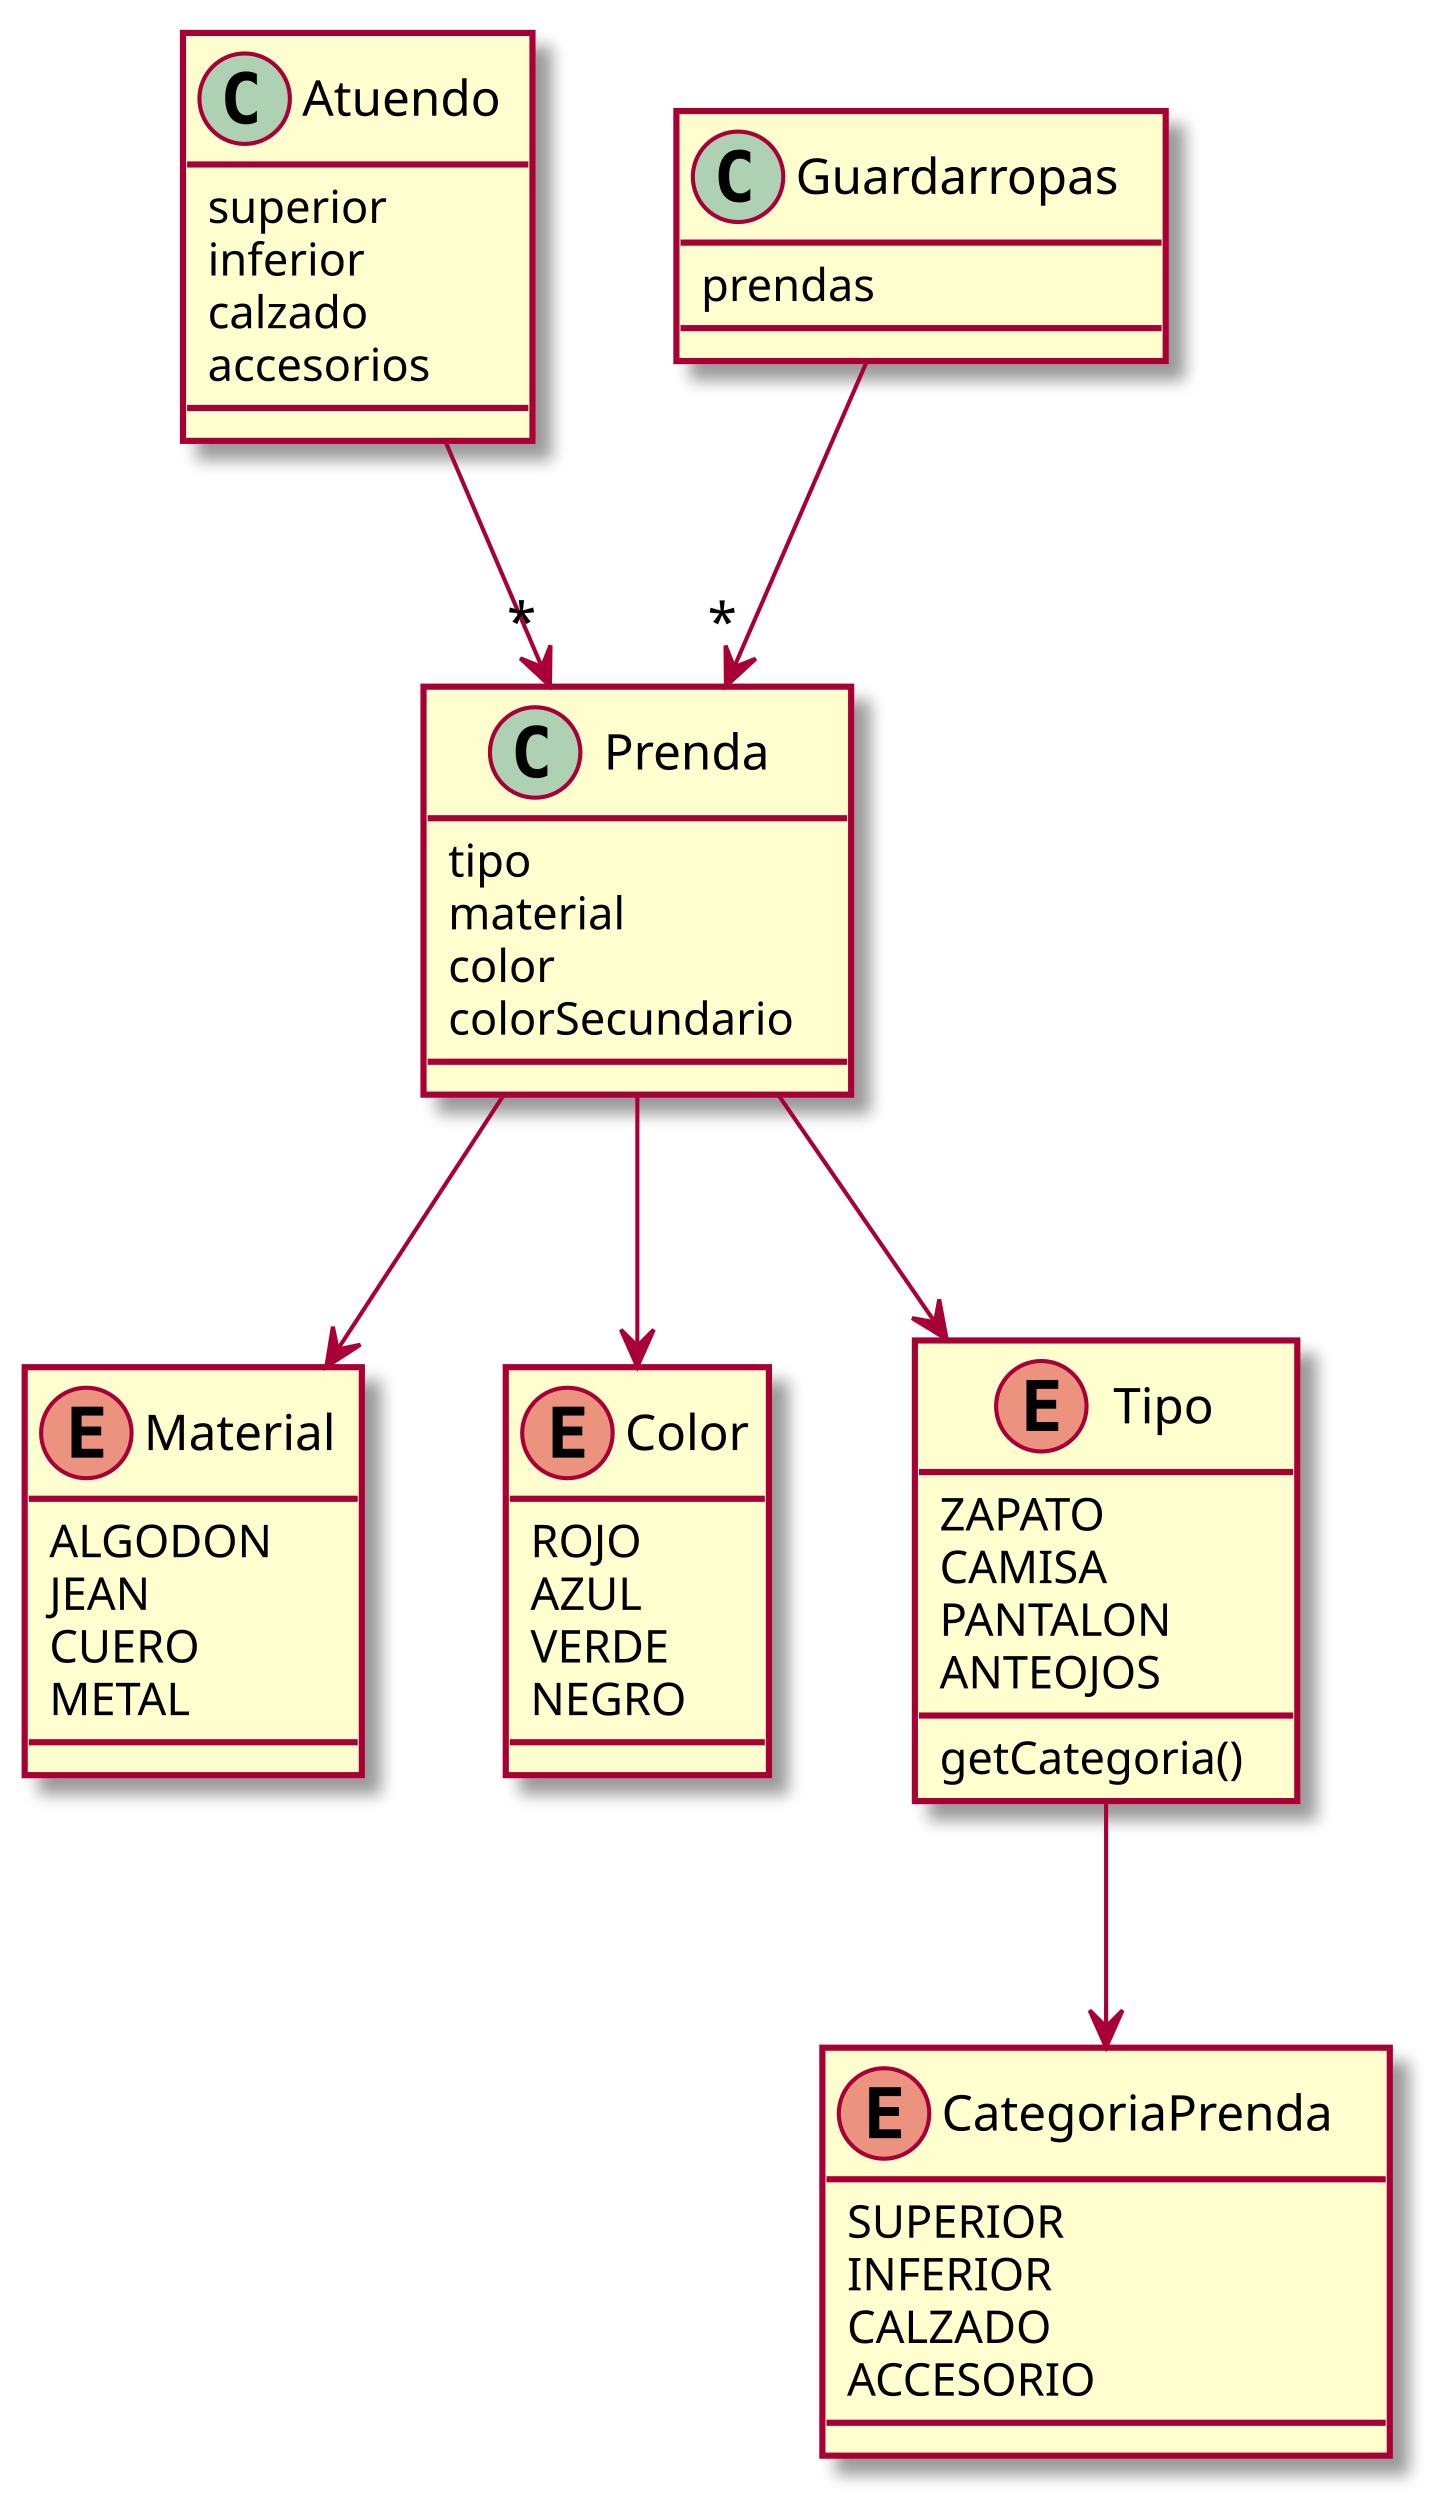
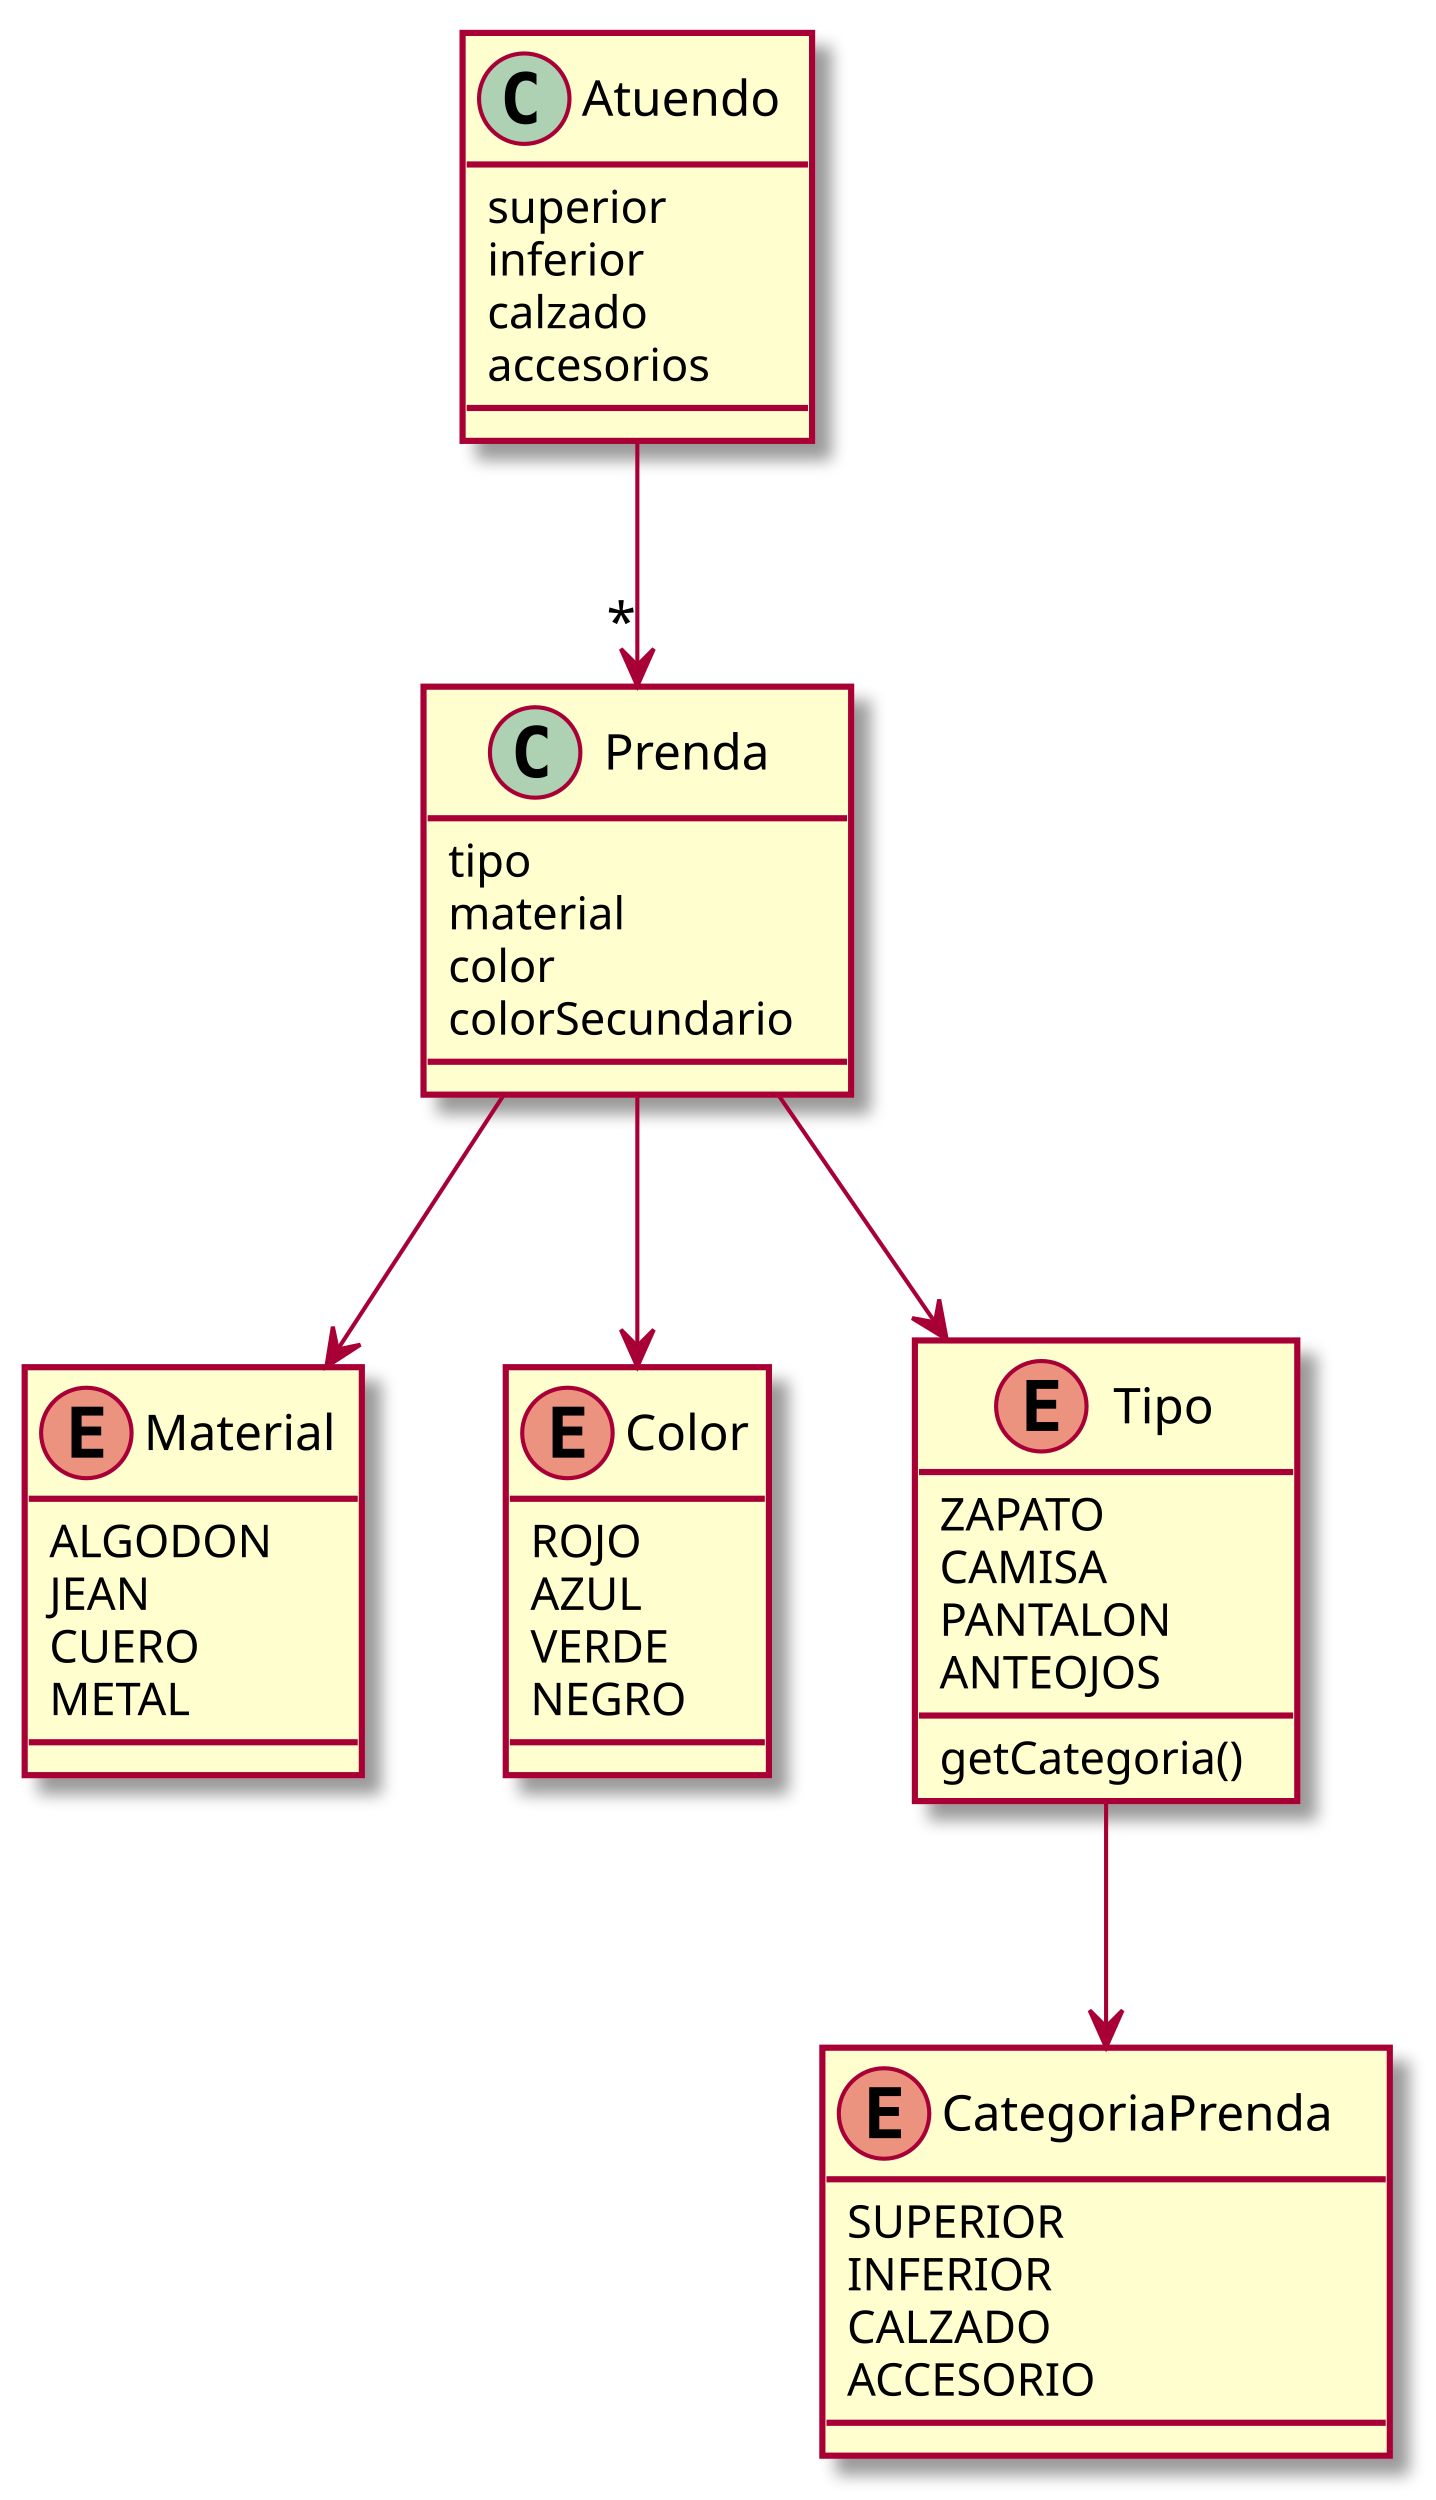
<svg xmlns="http://www.w3.org/2000/svg" contentScriptType="application/ecmascript" contentStyleType="text/css" height="608px" preserveAspectRatio="none" style="width:349px;height:608px;" version="1.1" viewBox="0 0 349 608" width="349px" zoomAndPan="magnify">
  <defs>
-     <filter height="300%" id="fpdxg6s2efumq" width="300%" x="-1" y="-1">
+     <filter height="300%" id="fd0ut9xolzc64" width="300%" x="-1" y="-1">
      <feGaussianBlur result="blurOut" stdDeviation="2.0" />
      <feColorMatrix in="blurOut" result="blurOut2" type="matrix" values="0 0 0 0 0 0 0 0 0 0 0 0 0 0 0 0 0 0 .4 0" />
      <feOffset dx="4.0" dy="4.0" in="blurOut2" result="blurOut3" />
      <feBlend in="SourceGraphic" in2="blurOut3" mode="normal" />
    </filter>
  </defs>
  <g>
-     <rect fill="#FEFECE" filter="url(#fpdxg6s2efumq)" height="99.219" id="Atuendo" style="stroke: #A80036; stroke-width: 1.5;" width="85" x="44.5" y="8" />
-     <ellipse cx="59.5" cy="24" fill="#ADD1B2" rx="11" ry="11" style="stroke: #A80036; stroke-width: 1.0;" />
-     <path d="M62.469,29.641 Q61.891,29.938 61.25,30.086 Q60.609,30.234 59.906,30.234 Q57.406,30.234 56.086,28.586 Q54.766,26.938 54.766,23.812 Q54.766,20.688 56.086,19.031 Q57.406,17.375 59.906,17.375 Q60.609,17.375 61.258,17.531 Q61.906,17.688 62.469,17.984 L62.469,20.703 Q61.844,20.125 61.25,19.852 Q60.656,19.578 60.031,19.578 Q58.688,19.578 58,20.648 Q57.312,21.719 57.312,23.812 Q57.312,25.906 58,26.977 Q58.688,28.047 60.031,28.047 Q60.656,28.047 61.25,27.773 Q61.844,27.5 62.469,26.922 L62.469,29.641 Z " />
-     <text fill="#000000" font-family="sans-serif" font-size="12" lengthAdjust="spacingAndGlyphs" textLength="53" x="73.5" y="28.154">Atuendo</text>
-     <line style="stroke: #A80036; stroke-width: 1.5;" x1="45.5" x2="128.5" y1="40" y2="40" />
-     <text fill="#000000" font-family="sans-serif" font-size="11" lengthAdjust="spacingAndGlyphs" textLength="48" x="50.5" y="54.21">superior</text>
-     <text fill="#000000" font-family="sans-serif" font-size="11" lengthAdjust="spacingAndGlyphs" textLength="41" x="50.5" y="67.015">inferior</text>
-     <text fill="#000000" font-family="sans-serif" font-size="11" lengthAdjust="spacingAndGlyphs" textLength="42" x="50.5" y="79.82">calzado</text>
-     <text fill="#000000" font-family="sans-serif" font-size="11" lengthAdjust="spacingAndGlyphs" textLength="62" x="50.5" y="92.624">accesorios</text>
-     <line style="stroke: #A80036; stroke-width: 1.5;" x1="45.5" x2="128.5" y1="99.219" y2="99.219" />
-     <rect fill="#FEFECE" filter="url(#fpdxg6s2efumq)" height="99.219" id="CategoriaPrenda" style="stroke: #A80036; stroke-width: 1.5;" width="138" x="200" y="498" />
+     <rect fill="#FEFECE" filter="url(#fd0ut9xolzc64)" height="99.219" id="Atuendo" style="stroke: #A80036; stroke-width: 1.5;" width="85" x="112.5" y="8" />
+     <ellipse cx="127.5" cy="24" fill="#ADD1B2" rx="11" ry="11" style="stroke: #A80036; stroke-width: 1.0;" />
+     <path d="M130.469,29.641 Q129.891,29.938 129.25,30.086 Q128.609,30.234 127.906,30.234 Q125.406,30.234 124.086,28.586 Q122.766,26.938 122.766,23.812 Q122.766,20.688 124.086,19.031 Q125.406,17.375 127.906,17.375 Q128.609,17.375 129.258,17.531 Q129.906,17.688 130.469,17.984 L130.469,20.703 Q129.844,20.125 129.25,19.852 Q128.656,19.578 128.031,19.578 Q126.688,19.578 126,20.648 Q125.312,21.719 125.312,23.812 Q125.312,25.906 126,26.977 Q126.688,28.047 128.031,28.047 Q128.656,28.047 129.25,27.773 Q129.844,27.5 130.469,26.922 L130.469,29.641 Z " />
+     <text fill="#000000" font-family="sans-serif" font-size="12" lengthAdjust="spacingAndGlyphs" textLength="53" x="141.5" y="28.154">Atuendo</text>
+     <line style="stroke: #A80036; stroke-width: 1.5;" x1="113.5" x2="196.5" y1="40" y2="40" />
+     <text fill="#000000" font-family="sans-serif" font-size="11" lengthAdjust="spacingAndGlyphs" textLength="48" x="118.5" y="54.21">superior</text>
+     <text fill="#000000" font-family="sans-serif" font-size="11" lengthAdjust="spacingAndGlyphs" textLength="41" x="118.5" y="67.015">inferior</text>
+     <text fill="#000000" font-family="sans-serif" font-size="11" lengthAdjust="spacingAndGlyphs" textLength="42" x="118.5" y="79.82">calzado</text>
+     <text fill="#000000" font-family="sans-serif" font-size="11" lengthAdjust="spacingAndGlyphs" textLength="62" x="118.5" y="92.624">accesorios</text>
+     <line style="stroke: #A80036; stroke-width: 1.5;" x1="113.5" x2="196.5" y1="99.219" y2="99.219" />
+     <rect fill="#FEFECE" filter="url(#fd0ut9xolzc64)" height="99.219" id="CategoriaPrenda" style="stroke: #A80036; stroke-width: 1.5;" width="138" x="200" y="498" />
    <ellipse cx="215" cy="514" fill="#EB937F" rx="11" ry="11" style="stroke: #A80036; stroke-width: 1.0;" />
    <path d="M219.109,520 L211.391,520 L211.391,507.609 L219.109,507.609 L219.109,509.766 L213.844,509.766 L213.844,512.438 L218.609,512.438 L218.609,514.594 L213.844,514.594 L213.844,517.844 L219.109,517.844 L219.109,520 Z " />
    <text fill="#000000" font-family="sans-serif" font-size="12" lengthAdjust="spacingAndGlyphs" textLength="106" x="229" y="518.154">CategoriaPrenda</text>
    <line style="stroke: #A80036; stroke-width: 1.5;" x1="201" x2="337" y1="530" y2="530" />
    <text fill="#000000" font-family="sans-serif" font-size="11" lengthAdjust="spacingAndGlyphs" textLength="56" x="206" y="544.21">SUPERIOR</text>
    <text fill="#000000" font-family="sans-serif" font-size="11" lengthAdjust="spacingAndGlyphs" textLength="50" x="206" y="557.015">INFERIOR</text>
    <text fill="#000000" font-family="sans-serif" font-size="11" lengthAdjust="spacingAndGlyphs" textLength="54" x="206" y="569.82">CALZADO</text>
    <text fill="#000000" font-family="sans-serif" font-size="11" lengthAdjust="spacingAndGlyphs" textLength="66" x="206" y="582.625">ACCESORIO</text>
    <line style="stroke: #A80036; stroke-width: 1.5;" x1="201" x2="337" y1="589.219" y2="589.219" />
-     <rect fill="#FEFECE" filter="url(#fpdxg6s2efumq)" height="60.805" id="Guardarropas" style="stroke: #A80036; stroke-width: 1.5;" width="119" x="164.5" y="27" />
-     <ellipse cx="179.5" cy="43" fill="#ADD1B2" rx="11" ry="11" style="stroke: #A80036; stroke-width: 1.0;" />
-     <path d="M182.469,48.641 Q181.891,48.938 181.25,49.086 Q180.609,49.234 179.906,49.234 Q177.406,49.234 176.086,47.586 Q174.766,45.938 174.766,42.812 Q174.766,39.688 176.086,38.031 Q177.406,36.375 179.906,36.375 Q180.609,36.375 181.258,36.531 Q181.906,36.688 182.469,36.984 L182.469,39.703 Q181.844,39.125 181.25,38.852 Q180.656,38.578 180.031,38.578 Q178.688,38.578 178,39.648 Q177.312,40.719 177.312,42.812 Q177.312,44.906 178,45.977 Q178.688,47.047 180.031,47.047 Q180.656,47.047 181.25,46.773 Q181.844,46.5 182.469,45.922 L182.469,48.641 Z " />
-     <text fill="#000000" font-family="sans-serif" font-size="12" lengthAdjust="spacingAndGlyphs" textLength="87" x="193.5" y="47.154">Guardarropas</text>
-     <line style="stroke: #A80036; stroke-width: 1.5;" x1="165.5" x2="282.5" y1="59" y2="59" />
-     <text fill="#000000" font-family="sans-serif" font-size="11" lengthAdjust="spacingAndGlyphs" textLength="47" x="170.5" y="73.21">prendas</text>
-     <line style="stroke: #A80036; stroke-width: 1.5;" x1="165.5" x2="282.5" y1="79.805" y2="79.805" />
-     <rect fill="#FEFECE" filter="url(#fpdxg6s2efumq)" height="99.219" id="Prenda" style="stroke: #A80036; stroke-width: 1.5;" width="104" x="103" y="167" />
+     <rect fill="#FEFECE" filter="url(#fd0ut9xolzc64)" height="99.219" id="Prenda" style="stroke: #A80036; stroke-width: 1.5;" width="104" x="103" y="167" />
    <ellipse cx="130.15" cy="183" fill="#ADD1B2" rx="11" ry="11" style="stroke: #A80036; stroke-width: 1.0;" />
    <path d="M133.119,188.641 Q132.541,188.938 131.9,189.086 Q131.259,189.234 130.556,189.234 Q128.056,189.234 126.736,187.586 Q125.416,185.938 125.416,182.812 Q125.416,179.688 126.736,178.031 Q128.056,176.375 130.556,176.375 Q131.259,176.375 131.908,176.531 Q132.556,176.688 133.119,176.984 L133.119,179.703 Q132.494,179.125 131.9,178.852 Q131.306,178.578 130.681,178.578 Q129.338,178.578 128.65,179.648 Q127.963,180.719 127.963,182.812 Q127.963,184.906 128.65,185.977 Q129.338,187.047 130.681,187.047 Q131.306,187.047 131.9,186.773 Q132.494,186.5 133.119,185.922 L133.119,188.641 Z " />
    <text fill="#000000" font-family="sans-serif" font-size="12" lengthAdjust="spacingAndGlyphs" textLength="45" x="146.85" y="187.154">Prenda</text>
    <line style="stroke: #A80036; stroke-width: 1.5;" x1="104" x2="206" y1="199" y2="199" />
    <text fill="#000000" font-family="sans-serif" font-size="11" lengthAdjust="spacingAndGlyphs" textLength="21" x="109" y="213.21">tipo</text>
    <text fill="#000000" font-family="sans-serif" font-size="11" lengthAdjust="spacingAndGlyphs" textLength="47" x="109" y="226.015">material</text>
    <text fill="#000000" font-family="sans-serif" font-size="11" lengthAdjust="spacingAndGlyphs" textLength="28" x="109" y="238.82">color</text>
    <text fill="#000000" font-family="sans-serif" font-size="11" lengthAdjust="spacingAndGlyphs" textLength="92" x="109" y="251.625">colorSecundario</text>
    <line style="stroke: #A80036; stroke-width: 1.5;" x1="104" x2="206" y1="258.219" y2="258.219" />
-     <rect fill="#FEFECE" filter="url(#fpdxg6s2efumq)" height="99.219" id="Material" style="stroke: #A80036; stroke-width: 1.5;" width="82" x="6" y="332.5" />
+     <rect fill="#FEFECE" filter="url(#fd0ut9xolzc64)" height="99.219" id="Material" style="stroke: #A80036; stroke-width: 1.5;" width="82" x="6" y="332.5" />
    <ellipse cx="21" cy="348.5" fill="#EB937F" rx="11" ry="11" style="stroke: #A80036; stroke-width: 1.0;" />
    <path d="M25.109,354.5 L17.391,354.5 L17.391,342.109 L25.109,342.109 L25.109,344.266 L19.844,344.266 L19.844,346.938 L24.609,346.938 L24.609,349.094 L19.844,349.094 L19.844,352.344 L25.109,352.344 L25.109,354.5 Z " />
    <text fill="#000000" font-family="sans-serif" font-size="12" lengthAdjust="spacingAndGlyphs" textLength="50" x="35" y="352.654">Material</text>
    <line style="stroke: #A80036; stroke-width: 1.5;" x1="7" x2="87" y1="364.5" y2="364.5" />
    <text fill="#000000" font-family="sans-serif" font-size="11" lengthAdjust="spacingAndGlyphs" textLength="56" x="12" y="378.71">ALGODON</text>
    <text fill="#000000" font-family="sans-serif" font-size="11" lengthAdjust="spacingAndGlyphs" textLength="25" x="12" y="391.515">JEAN</text>
    <text fill="#000000" font-family="sans-serif" font-size="11" lengthAdjust="spacingAndGlyphs" textLength="39" x="12" y="404.32">CUERO</text>
    <text fill="#000000" font-family="sans-serif" font-size="11" lengthAdjust="spacingAndGlyphs" textLength="36" x="12" y="417.125">METAL</text>
    <line style="stroke: #A80036; stroke-width: 1.5;" x1="7" x2="87" y1="423.719" y2="423.719" />
-     <rect fill="#FEFECE" filter="url(#fpdxg6s2efumq)" height="99.219" id="Color" style="stroke: #A80036; stroke-width: 1.5;" width="64" x="123" y="332.5" />
+     <rect fill="#FEFECE" filter="url(#fd0ut9xolzc64)" height="99.219" id="Color" style="stroke: #A80036; stroke-width: 1.5;" width="64" x="123" y="332.5" />
    <ellipse cx="138" cy="348.5" fill="#EB937F" rx="11" ry="11" style="stroke: #A80036; stroke-width: 1.0;" />
    <path d="M142.109,354.5 L134.391,354.5 L134.391,342.109 L142.109,342.109 L142.109,344.266 L136.844,344.266 L136.844,346.938 L141.609,346.938 L141.609,349.094 L136.844,349.094 L136.844,352.344 L142.109,352.344 L142.109,354.5 Z " />
    <text fill="#000000" font-family="sans-serif" font-size="12" lengthAdjust="spacingAndGlyphs" textLength="32" x="152" y="352.654">Color</text>
    <line style="stroke: #A80036; stroke-width: 1.5;" x1="124" x2="186" y1="364.5" y2="364.5" />
    <text fill="#000000" font-family="sans-serif" font-size="11" lengthAdjust="spacingAndGlyphs" textLength="28" x="129" y="378.71">ROJO</text>
    <text fill="#000000" font-family="sans-serif" font-size="11" lengthAdjust="spacingAndGlyphs" textLength="30" x="129" y="391.515">AZUL</text>
    <text fill="#000000" font-family="sans-serif" font-size="11" lengthAdjust="spacingAndGlyphs" textLength="36" x="129" y="404.32">VERDE</text>
    <text fill="#000000" font-family="sans-serif" font-size="11" lengthAdjust="spacingAndGlyphs" textLength="40" x="129" y="417.125">NEGRO</text>
    <line style="stroke: #A80036; stroke-width: 1.5;" x1="124" x2="186" y1="423.719" y2="423.719" />
-     <rect fill="#FEFECE" filter="url(#fpdxg6s2efumq)" height="112.023" id="Tipo" style="stroke: #A80036; stroke-width: 1.5;" width="93" x="222.5" y="326" />
+     <rect fill="#FEFECE" filter="url(#fd0ut9xolzc64)" height="112.023" id="Tipo" style="stroke: #A80036; stroke-width: 1.5;" width="93" x="222.5" y="326" />
    <ellipse cx="253.25" cy="342" fill="#EB937F" rx="11" ry="11" style="stroke: #A80036; stroke-width: 1.0;" />
    <path d="M257.359,348 L249.641,348 L249.641,335.609 L257.359,335.609 L257.359,337.766 L252.094,337.766 L252.094,340.438 L256.859,340.438 L256.859,342.594 L252.094,342.594 L252.094,345.844 L257.359,345.844 L257.359,348 Z " />
    <text fill="#000000" font-family="sans-serif" font-size="12" lengthAdjust="spacingAndGlyphs" textLength="26" x="270.75" y="346.154">Tipo</text>
    <line style="stroke: #A80036; stroke-width: 1.5;" x1="223.5" x2="314.5" y1="358" y2="358" />
    <text fill="#000000" font-family="sans-serif" font-size="11" lengthAdjust="spacingAndGlyphs" textLength="46" x="228.5" y="372.21">ZAPATO</text>
    <text fill="#000000" font-family="sans-serif" font-size="11" lengthAdjust="spacingAndGlyphs" textLength="42" x="228.5" y="385.015">CAMISA</text>
    <text fill="#000000" font-family="sans-serif" font-size="11" lengthAdjust="spacingAndGlyphs" textLength="59" x="228.5" y="397.82">PANTALON</text>
    <text fill="#000000" font-family="sans-serif" font-size="11" lengthAdjust="spacingAndGlyphs" textLength="58" x="228.5" y="410.625">ANTEOJOS</text>
    <line style="stroke: #A80036; stroke-width: 1.5;" x1="223.5" x2="314.5" y1="417.219" y2="417.219" />
    <text fill="#000000" font-family="sans-serif" font-size="11" lengthAdjust="spacingAndGlyphs" textLength="81" x="228.5" y="431.429">getCategoria()</text>
-     <path d="M108.329,107.372 C115.734,124.688 124.075,144.191 131.636,161.87 " fill="none" id="Atuendo-&gt;Prenda" style="stroke: #A80036; stroke-width: 1.0;" />
-     <polygon fill="#A80036" points="133.747,166.805,133.885,156.957,131.78,162.207,126.53,160.102,133.747,166.805" style="stroke: #A80036; stroke-width: 1.0;" />
-     <text fill="#000000" font-family="sans-serif" font-size="13" lengthAdjust="spacingAndGlyphs" textLength="7" x="123.266" y="155.822">*</text>
+     <path d="M155,107.372 C155,124.54 155,143.858 155,161.416 " fill="none" id="Atuendo-&gt;Prenda" style="stroke: #A80036; stroke-width: 1.0;" />
+     <polygon fill="#A80036" points="155,166.805,159,157.805,155,161.805,151,157.805,155,166.805" style="stroke: #A80036; stroke-width: 1.0;" />
+     <text fill="#000000" font-family="sans-serif" font-size="13" lengthAdjust="spacingAndGlyphs" textLength="7" x="147.508" y="155.822">*</text>
    <path d="M189.204,266.156 C201.115,283.447 214.615,303.047 227.08,321.142 " fill="none" id="Prenda-&gt;Tipo" style="stroke: #A80036; stroke-width: 1.0;" />
    <polygon fill="#A80036" points="230.225,325.708,228.413,316.027,227.388,321.59,221.825,320.565,230.225,325.708" style="stroke: #A80036; stroke-width: 1.0;" />
    <path d="M122.596,266.156 C109.835,285.711 95.147,308.22 82.131,328.164 " fill="none" id="Prenda-&gt;Material" style="stroke: #A80036; stroke-width: 1.0;" />
    <polygon fill="#A80036" points="79.381,332.38,87.649,327.029,82.113,328.192,80.95,322.656,79.381,332.38" style="stroke: #A80036; stroke-width: 1.0;" />
    <path d="M155,266.156 C155,285.384 155,307.467 155,327.161 " fill="none" id="Prenda-&gt;Color" style="stroke: #A80036; stroke-width: 1.0;" />
    <polygon fill="#A80036" points="155,332.38,159,323.38,155,327.38,151,323.38,155,332.38" style="stroke: #A80036; stroke-width: 1.0;" />
    <path d="M269,438.031 C269,455.622 269,475.019 269,492.536 " fill="none" id="Tipo-&gt;CategoriaPrenda" style="stroke: #A80036; stroke-width: 1.0;" />
    <polygon fill="#A80036" points="269,497.908,273,488.908,269,492.908,265,488.908,269,497.908" style="stroke: #A80036; stroke-width: 1.0;" />
-     <path d="M210.696,88.157 C201.628,109.053 189.37,137.3 178.662,161.975 " fill="none" id="Guardarropas-&gt;Prenda" style="stroke: #A80036; stroke-width: 1.0;" />
-     <polygon fill="#A80036" points="176.542,166.859,183.795,160.195,178.533,162.272,176.456,157.011,176.542,166.859" style="stroke: #A80036; stroke-width: 1.0;" />
-     <text fill="#000000" font-family="sans-serif" font-size="13" lengthAdjust="spacingAndGlyphs" textLength="7" x="172.079" y="155.884">*</text>
  </g>
</svg>
